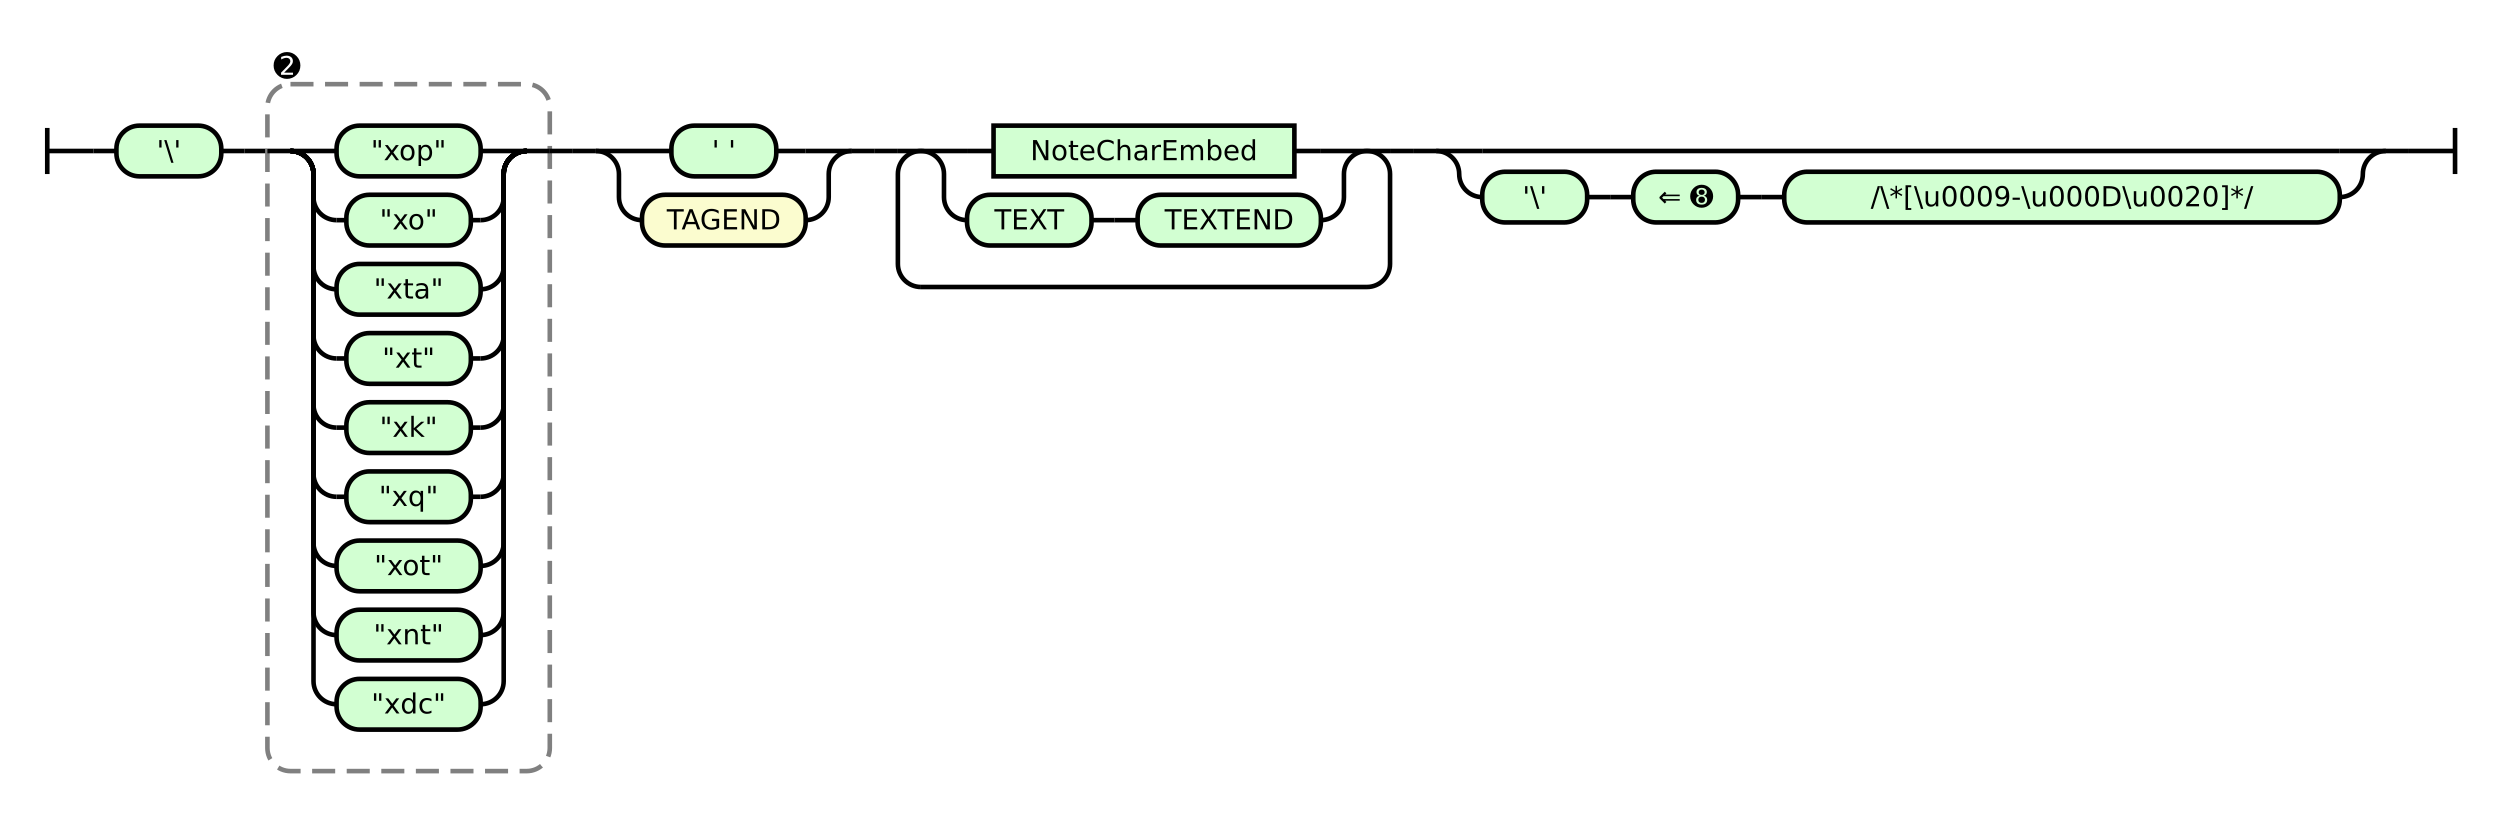
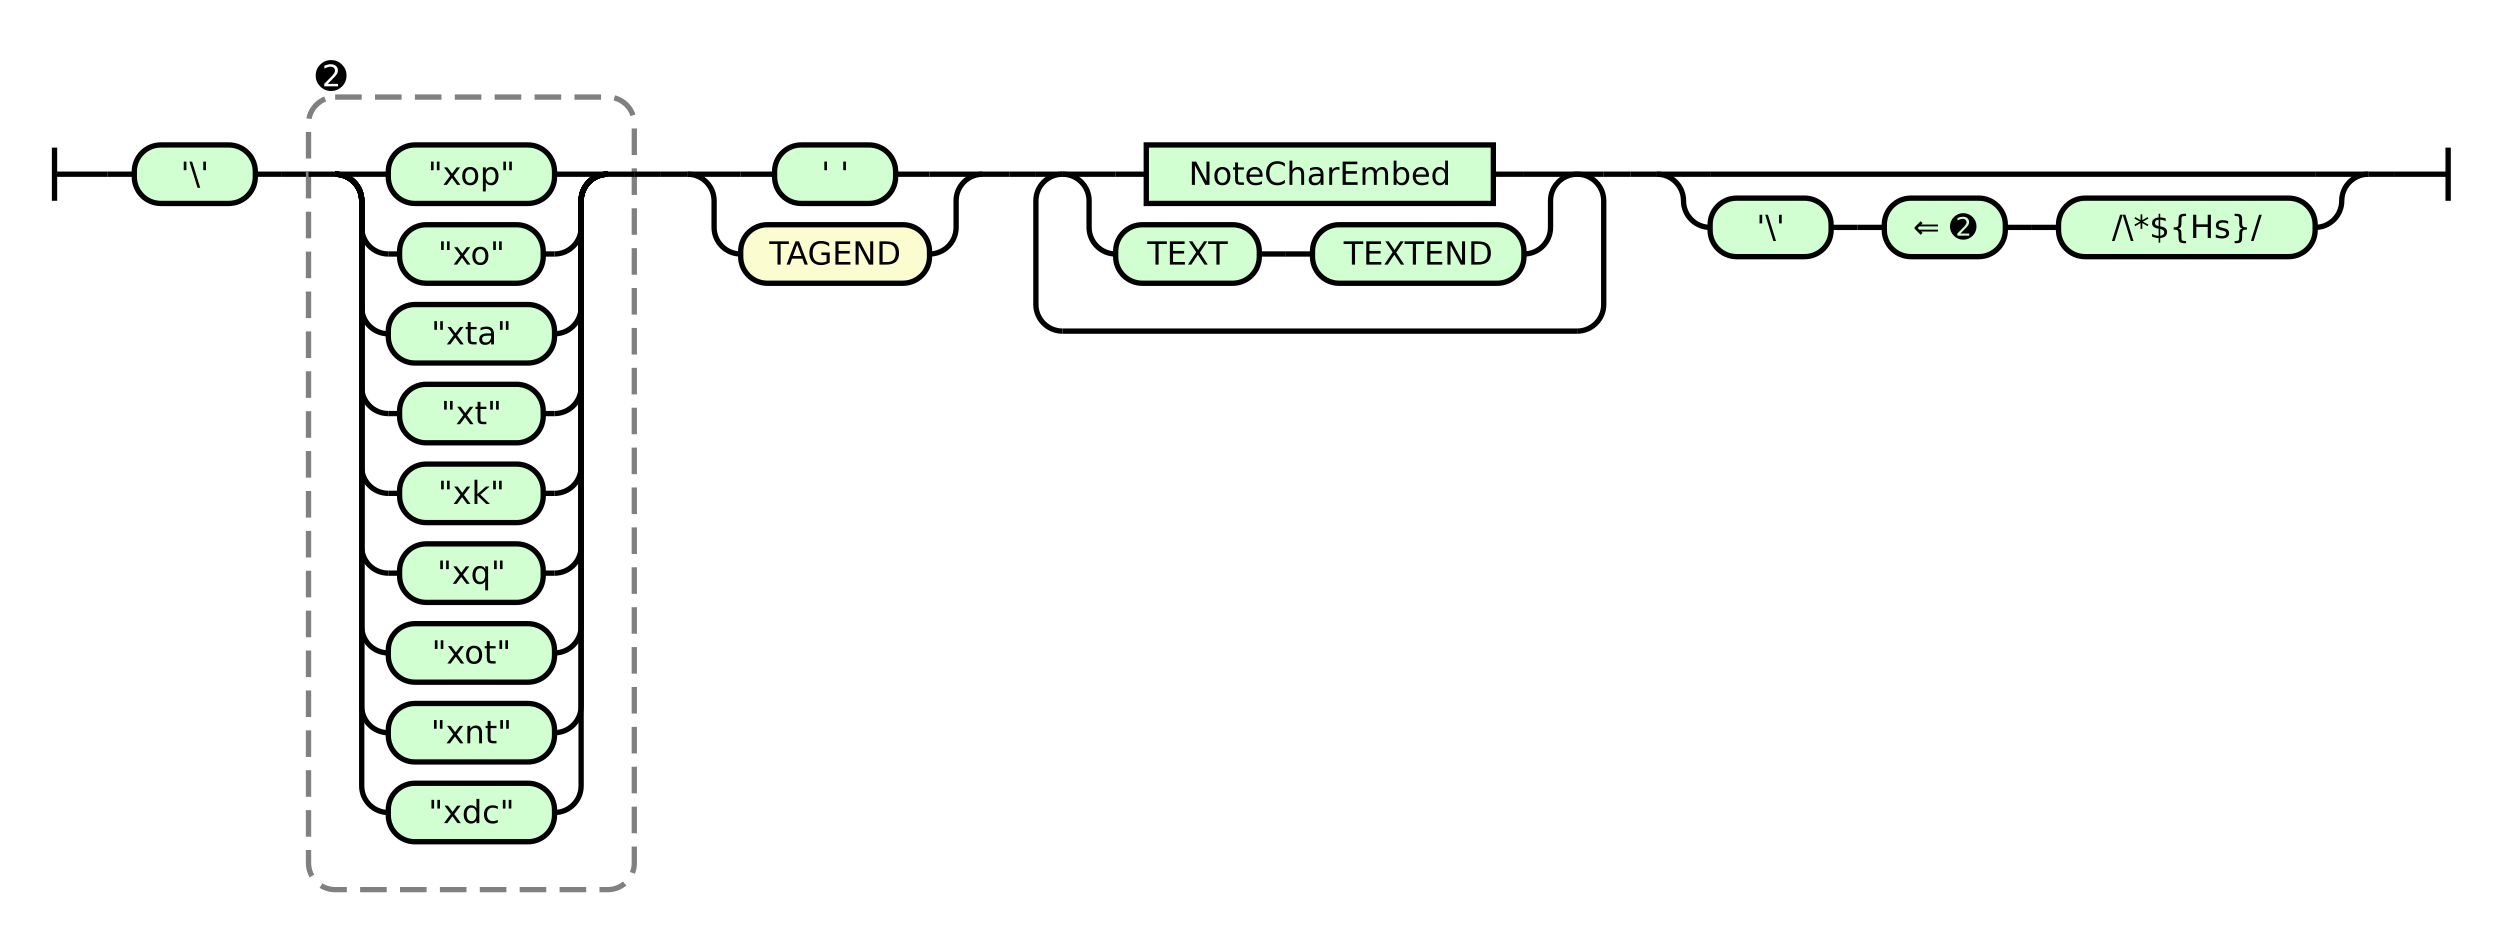
- <svg xmlns="http://www.w3.org/2000/svg" class="railroad-diagram" height="354" viewBox="0 0 1084.5 354" width="1084.5">
+ <svg xmlns="http://www.w3.org/2000/svg" class="railroad-diagram" height="354" viewBox="0 0 940.0 354" width="940.0">
  <g transform="translate(.5 .5)">
    <style>/*  */

    svg.railroad-diagram {
        background-color: hsl(30,20%,95%);
    }
    svg.railroad-diagram path {
        stroke-width: 2;
        stroke: black;
        fill: none;
    }
    svg.railroad-diagram text {
        font-size: 12px;
        text-anchor: middle;
        font-family: DejaVu Sans;
    }
    svg.railroad-diagram text.label {
        text-anchor:start;
    }
    svg.railroad-diagram text.comment {
        font-family: DejaVu Sans;
        font-size: 14px;
    }
    svg.railroad-diagram rect{
        stroke-width: 2;
        stroke: black;
        fill: rgb(210, 255, 210);
    }
    svg.railroad-diagram rect.group-box {
        stroke: gray;
        stroke-dasharray: 10 5;
        fill: none;
    }
    .terminal {
        font-family: DejaVu Sans;
    }
    svg.railroad-diagram g.altterminal rect {
        fill: rgb(251, 252, 207)
    }

/*  */
</style>
    <g>
      <path d="M 20 55 v 20 m 0 -10 h 20" />
    </g>
    <path d="M 40 65 h 10" />
    <g>
      <path d="M 50 65 h 0.0" />
-       <path d="M 1034.5 65 h 0.0" />
+       <path d="M 890.0 65 h 0.0" />
      <g class="terminal ">
        <path d="M 50.0 65 h 0.0" />
        <path d="M 95.5 65 h 0.0" />
        <rect height="22" rx="10" ry="10" width="45.5" x="50.0" y="54" />
        <text x="72.75" y="69">'\'</text>
      </g>
      <path d="M 95.5 65 h 10" />
      <path d="M 105.5 65 h 10" />
      <g>
        <path d="M 115.5 65 h 0.0" />
        <path d="M 238.0 65 h 0.0" />
        <rect class="group-box" height="298" rx="10" ry="10" width="122.5" x="115.5" y="36" />
        <g>
          <path d="M 115.5 65 h 10.0" />
          <path d="M 228.0 65 h 10.0" />
          <g>
            <path d="M 125.5 65 h 0.0" />
            <path d="M 228.0 65 h 0.0" />
            <path d="M 125.5 65 h 20" />
            <g class="terminal ">
              <path d="M 145.5 65 h 0.0" />
              <path d="M 208.0 65 h 0.0" />
              <rect height="22" rx="10" ry="10" width="62.5" x="145.5" y="54" />
              <text x="176.75" y="69">"xop"</text>
            </g>
            <path d="M 208.0 65 h 20" />
            <path d="M 125.5 65 a 10 10 0 0 1 10 10 v 10 a 10 10 0 0 0 10 10" />
            <g class="terminal ">
              <path d="M 145.5 95 h 4.25" />
              <path d="M 203.75 95 h 4.25" />
              <rect height="22" rx="10" ry="10" width="54.0" x="149.75" y="84" />
              <text x="176.75" y="99">"xo"</text>
            </g>
            <path d="M 208.0 95 a 10 10 0 0 0 10 -10 v -10 a 10 10 0 0 1 10 -10" />
            <path d="M 125.5 65 a 10 10 0 0 1 10 10 v 40 a 10 10 0 0 0 10 10" />
            <g class="terminal ">
              <path d="M 145.5 125 h 0.0" />
              <path d="M 208.0 125 h 0.0" />
              <rect height="22" rx="10" ry="10" width="62.5" x="145.5" y="114" />
              <text x="176.75" y="129">"xta"</text>
            </g>
            <path d="M 208.0 125 a 10 10 0 0 0 10 -10 v -40 a 10 10 0 0 1 10 -10" />
            <path d="M 125.5 65 a 10 10 0 0 1 10 10 v 70 a 10 10 0 0 0 10 10" />
            <g class="terminal ">
              <path d="M 145.5 155 h 4.25" />
              <path d="M 203.75 155 h 4.25" />
              <rect height="22" rx="10" ry="10" width="54.0" x="149.75" y="144" />
              <text x="176.75" y="159">"xt"</text>
            </g>
            <path d="M 208.0 155 a 10 10 0 0 0 10 -10 v -70 a 10 10 0 0 1 10 -10" />
            <path d="M 125.5 65 a 10 10 0 0 1 10 10 v 100 a 10 10 0 0 0 10 10" />
            <g class="terminal ">
              <path d="M 145.5 185 h 4.25" />
              <path d="M 203.75 185 h 4.25" />
              <rect height="22" rx="10" ry="10" width="54.0" x="149.75" y="174" />
              <text x="176.75" y="189">"xk"</text>
            </g>
            <path d="M 208.0 185 a 10 10 0 0 0 10 -10 v -100 a 10 10 0 0 1 10 -10" />
            <path d="M 125.5 65 a 10 10 0 0 1 10 10 v 130 a 10 10 0 0 0 10 10" />
            <g class="terminal ">
              <path d="M 145.5 215 h 4.25" />
              <path d="M 203.75 215 h 4.25" />
              <rect height="22" rx="10" ry="10" width="54.0" x="149.75" y="204" />
              <text x="176.75" y="219">"xq"</text>
            </g>
            <path d="M 208.0 215 a 10 10 0 0 0 10 -10 v -130 a 10 10 0 0 1 10 -10" />
            <path d="M 125.5 65 a 10 10 0 0 1 10 10 v 160 a 10 10 0 0 0 10 10" />
            <g class="terminal ">
              <path d="M 145.5 245 h 0.0" />
              <path d="M 208.0 245 h 0.0" />
              <rect height="22" rx="10" ry="10" width="62.5" x="145.5" y="234" />
              <text x="176.75" y="249">"xot"</text>
            </g>
            <path d="M 208.0 245 a 10 10 0 0 0 10 -10 v -160 a 10 10 0 0 1 10 -10" />
            <path d="M 125.5 65 a 10 10 0 0 1 10 10 v 190 a 10 10 0 0 0 10 10" />
            <g class="terminal ">
              <path d="M 145.5 275 h 0.0" />
              <path d="M 208.0 275 h 0.0" />
              <rect height="22" rx="10" ry="10" width="62.5" x="145.5" y="264" />
              <text x="176.75" y="279">"xnt"</text>
            </g>
            <path d="M 208.0 275 a 10 10 0 0 0 10 -10 v -190 a 10 10 0 0 1 10 -10" />
            <path d="M 125.5 65 a 10 10 0 0 1 10 10 v 220 a 10 10 0 0 0 10 10" />
            <g class="terminal ">
              <path d="M 145.5 305 h 0.0" />
              <path d="M 208.0 305 h 0.0" />
              <rect height="22" rx="10" ry="10" width="62.5" x="145.5" y="294" />
              <text x="176.75" y="309">"xdc"</text>
            </g>
            <path d="M 208.0 305 a 10 10 0 0 0 10 -10 v -220 a 10 10 0 0 1 10 -10" />
          </g>
        </g>
        <g class="non-terminal ">
          <path d="M 115.5 28 h 0.0" />
          <path d="M 132.5 28 h 0.0" />
          <text class="comment" x="124.0" y="33">➋</text>
        </g>
      </g>
      <path d="M 238.0 65 h 10" />
      <path d="M 248.0 65 h 10" />
      <g>
        <path d="M 258.0 65 h 0.0" />
        <path d="M 369.0 65 h 0.0" />
        <path d="M 258.0 65 h 20" />
        <g class="terminal ">
          <path d="M 278.0 65 h 12.75" />
          <path d="M 336.25 65 h 12.75" />
          <rect height="22" rx="10" ry="10" width="45.5" x="290.75" y="54" />
          <text x="313.5" y="69">' '</text>
        </g>
        <path d="M 349.0 65 h 20" />
        <path d="M 258.0 65 a 10 10 0 0 1 10 10 v 10 a 10 10 0 0 0 10 10" />
        <g class="terminal altterminal">
          <path d="M 278.0 95 h 0.0" />
          <path d="M 349.0 95 h 0.0" />
          <rect height="22" rx="10" ry="10" width="71.0" x="278.0" y="84" />
          <text x="313.5" y="99">TAGEND</text>
        </g>
        <path d="M 349.0 95 a 10 10 0 0 0 10 -10 v -10 a 10 10 0 0 1 10 -10" />
      </g>
      <path d="M 369.0 65 h 10" />
      <path d="M 379.0 65 h 10" />
      <g>
        <path d="M 389.0 65 h 0.0" />
        <path d="M 602.5 65 h 0.0" />
        <path d="M 389.0 65 h 10" />
        <g>
          <path d="M 399.0 65 h 0.0" />
          <path d="M 592.5 65 h 0.0" />
          <path d="M 399.0 65 h 20" />
          <g class="non-terminal ">
            <path d="M 419.0 65 h 11.5" />
            <path d="M 561.0 65 h 11.5" />
            <rect height="22" width="130.5" x="430.5" y="54" />
            <text x="495.75" y="69">NoteCharEmbed</text>
          </g>
          <path d="M 572.5 65 h 20" />
          <path d="M 399.0 65 a 10 10 0 0 1 10 10 v 10 a 10 10 0 0 0 10 10" />
          <g>
            <path d="M 419.0 95 h 0.0" />
            <path d="M 572.5 95 h 0.0" />
            <g class="terminal ">
              <path d="M 419.0 95 h 0.0" />
              <path d="M 473.0 95 h 0.0" />
              <rect height="22" rx="10" ry="10" width="54.0" x="419.0" y="84" />
              <text x="446.0" y="99">TEXT</text>
            </g>
            <path d="M 473.0 95 h 10" />
            <path d="M 483.0 95 h 10" />
            <g class="terminal ">
              <path d="M 493.0 95 h 0.0" />
              <path d="M 572.5 95 h 0.0" />
              <rect height="22" rx="10" ry="10" width="79.5" x="493.0" y="84" />
              <text x="532.75" y="99">TEXTEND</text>
            </g>
          </g>
          <path d="M 572.5 95 a 10 10 0 0 0 10 -10 v -10 a 10 10 0 0 1 10 -10" />
        </g>
        <path d="M 592.5 65 h 10" />
        <path d="M 399.0 65 a 10 10 0 0 0 -10 10 v 39 a 10 10 0 0 0 10 10" />
        <g>
          <path d="M 399.0 124 h 193.5" />
        </g>
        <path d="M 592.5 124 a 10 10 0 0 0 10 -10 v -39 a 10 10 0 0 0 -10 -10" />
      </g>
      <path d="M 602.5 65 h 10" />
      <path d="M 612.5 65 h 10" />
      <g>
        <path d="M 622.5 65 h 0.0" />
-         <path d="M 1034.5 65 h 0.0" />
+         <path d="M 890.0 65 h 0.0" />
        <path d="M 622.5 65 h 20" />
        <g>
-           <path d="M 642.5 65 h 372.0" />
-         </g>
-         <path d="M 1014.5 65 h 20" />
+           <path d="M 642.5 65 h 227.5" />
+         </g>
+         <path d="M 870.0 65 h 20" />
        <path d="M 622.5 65 a 10 10 0 0 1 10 10 v 0 a 10 10 0 0 0 10 10" />
        <g>
          <path d="M 642.5 85 h 0.0" />
-           <path d="M 1014.5 85 h 0.0" />
+           <path d="M 870.0 85 h 0.0" />
          <g class="terminal ">
            <path d="M 642.5 85 h 0.0" />
            <path d="M 688.0 85 h 0.0" />
            <rect height="22" rx="10" ry="10" width="45.5" x="642.5" y="74" />
            <text x="665.25" y="89">'\'</text>
          </g>
          <path d="M 688.0 85 h 10" />
          <path d="M 698.0 85 h 10" />
          <g class="terminal ">
            <path d="M 708.0 85 h 0.0" />
            <path d="M 753.5 85 h 0.0" />
            <rect height="22" rx="10" ry="10" width="45.5" x="708.0" y="74" />
-             <text x="730.75" y="89">⇐ ➑</text>
+             <text x="730.75" y="89">⇐ ➋</text>
          </g>
          <path d="M 753.5 85 h 10" />
          <path d="M 763.5 85 h 10" />
          <g class="terminal ">
            <path d="M 773.5 85 h 0.0" />
-             <path d="M 1014.5 85 h 0.0" />
-             <rect height="22" rx="10" ry="10" width="241.0" x="773.5" y="74" />
-             <text x="894.0" y="89">/\*[\u0009-\u000D\u0020]*/</text>
-           </g>
-         </g>
-         <path d="M 1014.5 85 a 10 10 0 0 0 10 -10 v 0 a 10 10 0 0 1 10 -10" />
+             <path d="M 870.0 85 h 0.0" />
+             <rect height="22" rx="10" ry="10" width="96.5" x="773.5" y="74" />
+             <text x="821.75" y="89">/\*${Hs}/</text>
+           </g>
+         </g>
+         <path d="M 870.0 85 a 10 10 0 0 0 10 -10 v 0 a 10 10 0 0 1 10 -10" />
      </g>
    </g>
-     <path d="M 1034.5 65 h 10" />
-     <path d="M 1044.5 65 h 20 m 0 -10 v 20" />
+     <path d="M 890.0 65 h 10" />
+     <path d="M 900.0 65 h 20 m 0 -10 v 20" />
  </g>
</svg>
